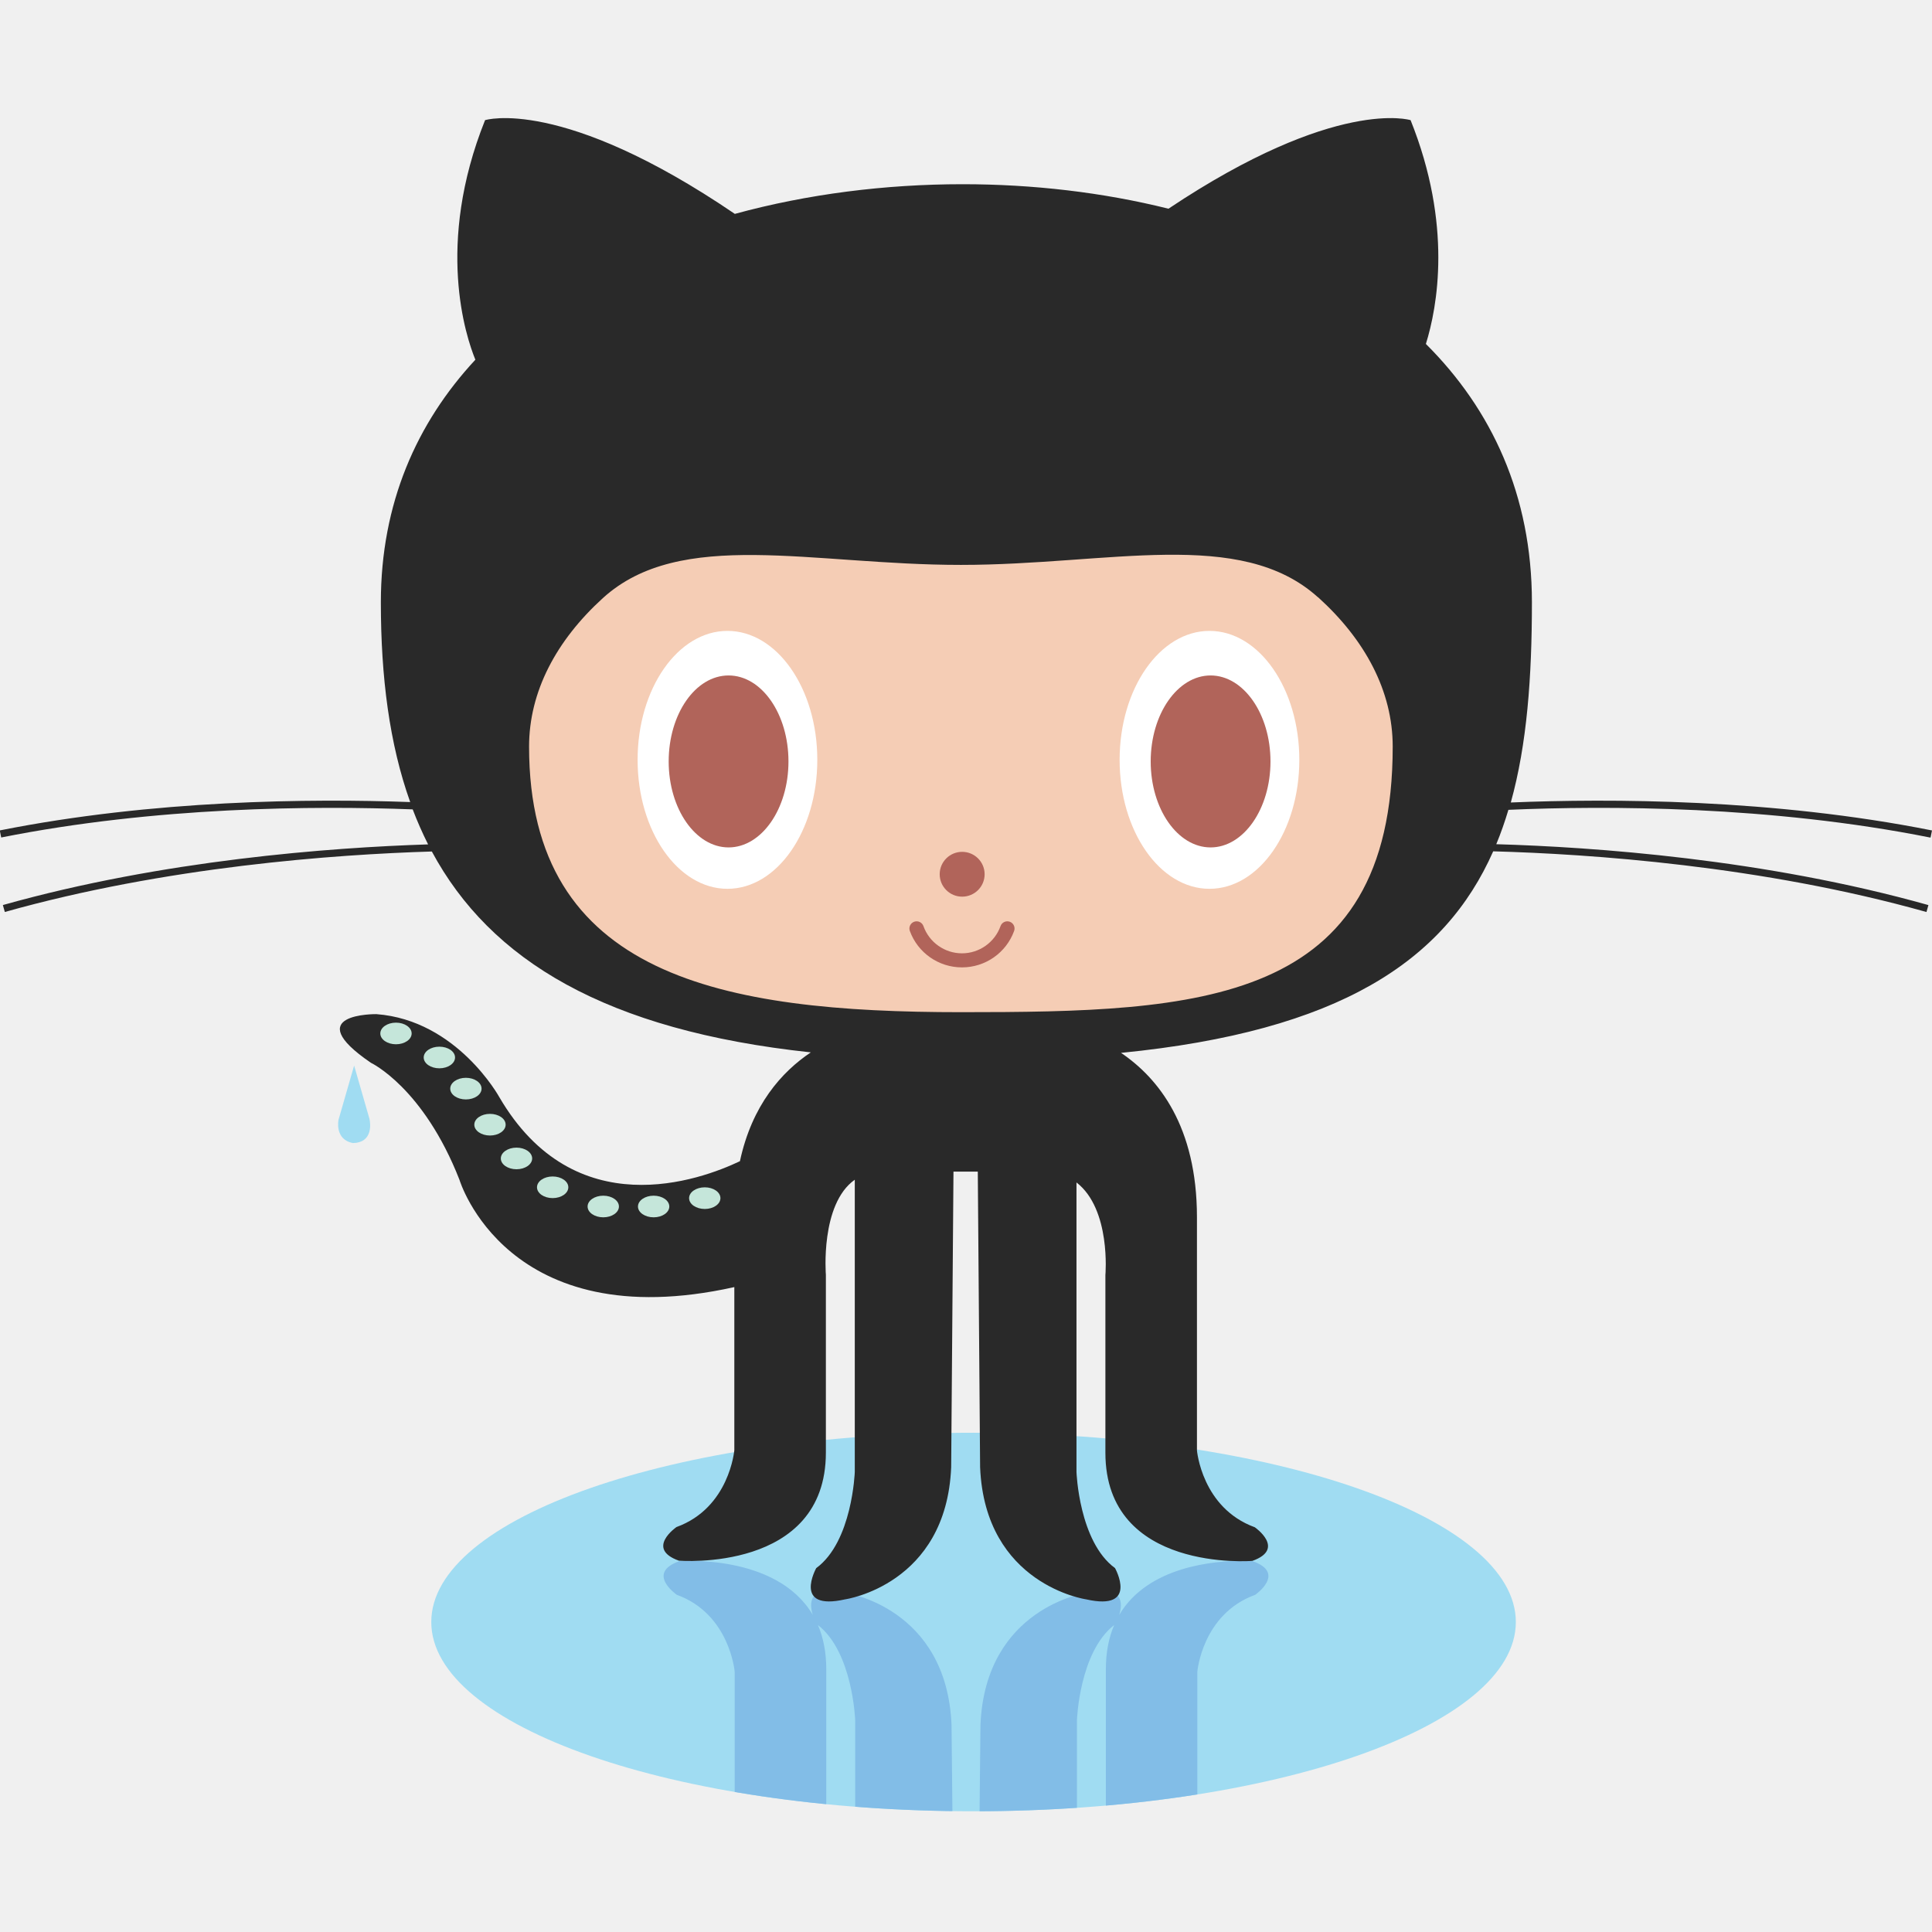
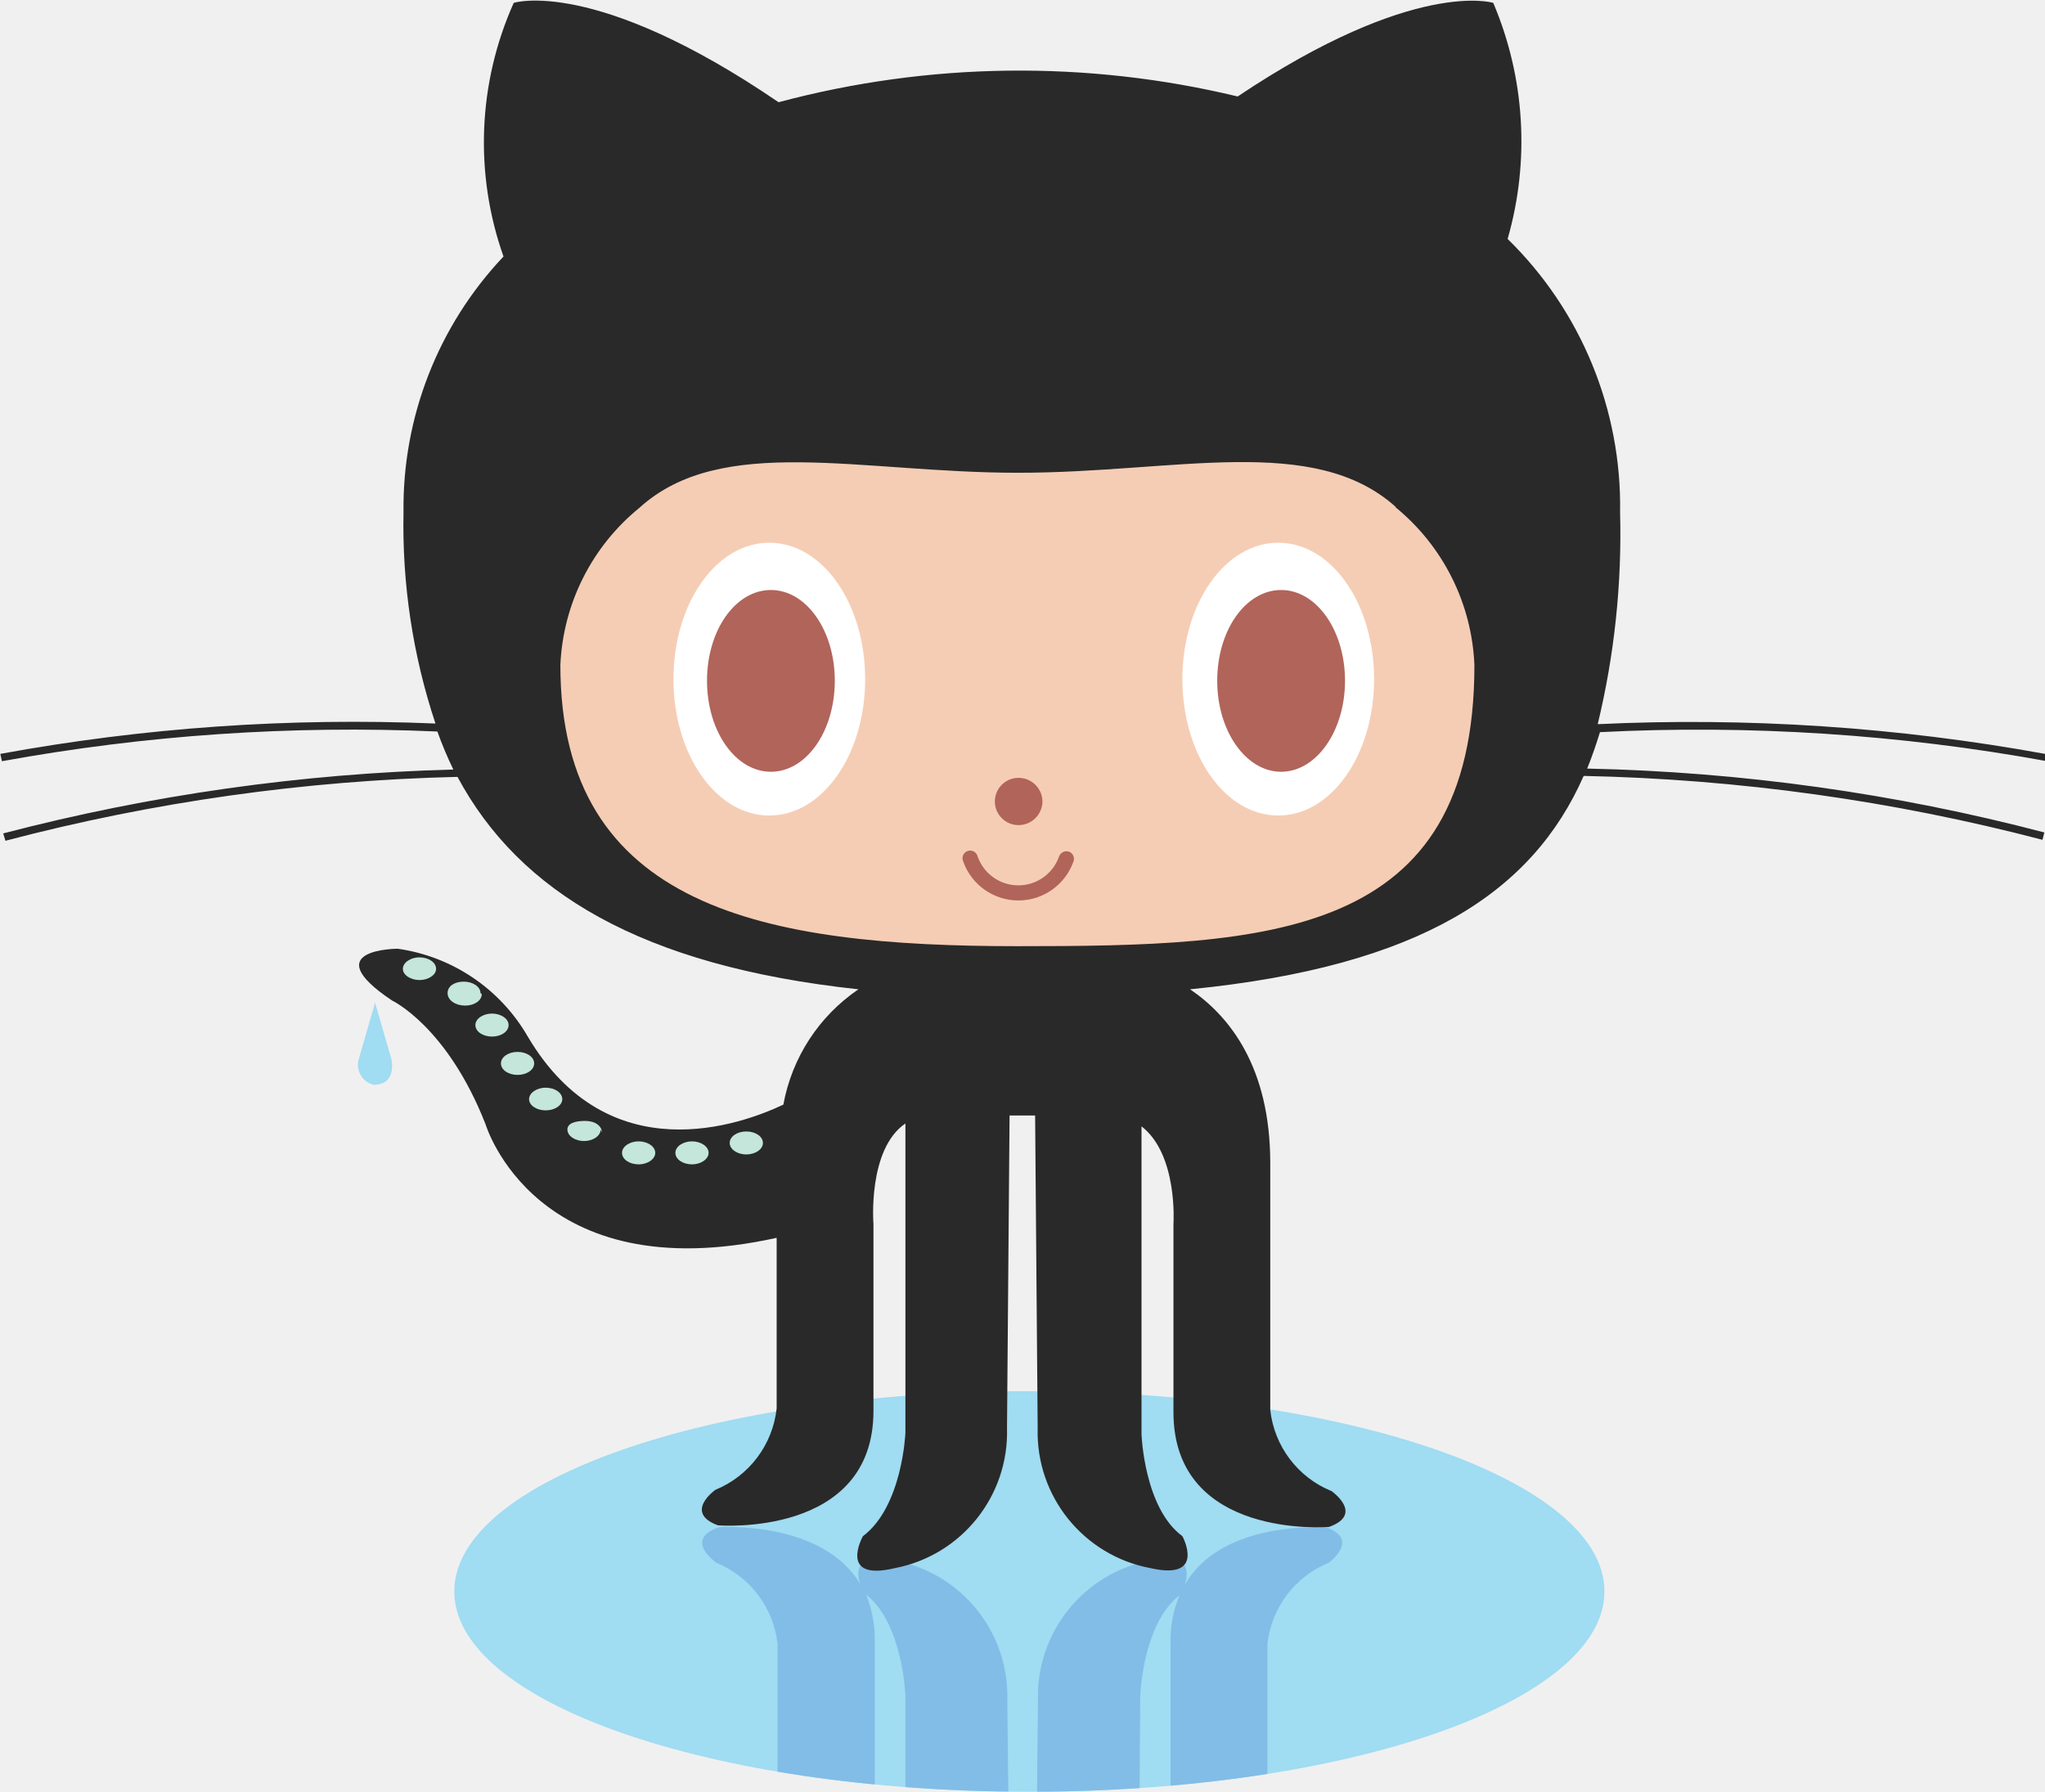
- <svg xmlns="http://www.w3.org/2000/svg" xmlns:xlink="http://www.w3.org/1999/xlink" width="64" height="64" viewBox="0 0 32 32">
+ <svg xmlns="http://www.w3.org/2000/svg" id="Layer_1" data-name="Layer 1" viewBox="0 0 64.01 56.09">
  <defs>
-     <clipPath id="A">
-       <path d="M0 216h216V0H0v216z" />
+     <clipPath id="clip-path" transform="translate(0.01 -3.91)">
+       <rect x="-6.36" y="-3.56" width="77.08" height="76.86" fill="none" />
    </clipPath>
-     <clipPath id="B">
-       <path d="M121.724 55.66c.343 1.114.4 2.832-3.038 2.054 0 0-9.395-1.342-9.843-12.303l-.214-21h-2.258l-.213 21c-.448 10.96-9.842 12.303-9.842 12.303-3.428.778-3.383-.938-3.04-2.052-3.37 5.738-12.394 4.996-12.394 4.996-3.133-1.117-.224-3.13-.224-3.13 4.92-1.788 5.37-7.158 5.37-7.158V35.2l.52-11.728c1.117-5.224 3.874-8.312 6.578-10.13l28.803.033c3.484 2.365 7.047 6.846 7.047 15.307V50.37s.447 5.37 5.37 7.158c0 0 2.906 2.014-.225 3.13 0 0-.382.03-1.017.032-2.455 0-8.7-.47-11.378-5.03M94.53 34.04v16.552c0 1.617-.285 2.977-.773 4.12 3.24-2.526 3.457-8.855 3.457-8.855v-20.66c-3.225 2.282-2.684 8.846-2.684 8.846M117.8 45.86s.217 6.33 3.456 8.855c-.487-1.143-.772-2.503-.772-4.12V34.042s.54-6.1-2.684-8.612v20.43z" />
+     <clipPath id="clip-path-2" transform="translate(0.01 -3.91)">
+       <path d="M37.08,53.5c.12-.4.14-1-1.09-.74a4.33,4.33,0,0,0-3.51,4.38l-.08,7.48h-.8l-.08-7.48A4.33,4.33,0,0,0,28,52.76c-1.22-.27-1.21.34-1.09.73-1.2-2-4.42-1.77-4.42-1.77-1.12.39-.08,1.11-.08,1.11a3.12,3.12,0,0,1,1.92,2.55v5.4L24.52,65a5.56,5.56,0,0,0,2.35,3.6H37.15c1.24-.84,2.51-2.43,2.51-5.44V55.38a3.12,3.12,0,0,1,1.92-2.55s1-.72-.08-1.11h-.36c-.88,0-3.11.16-4.06,1.79m-9.71,7.69V55.3a3.78,3.78,0,0,0-.27-1.47c1.15.9,1.23,3.15,1.23,3.15v7.36c-1.15-.82-1-3.15-1-3.15M35.68,57s.07-2.25,1.23-3.15a3.6,3.6,0,0,0-.28,1.47v5.89s.2,2.17-1,3.06Z" fill="none" />
    </clipPath>
-     <clipPath id="C">
-       <path d="M0 216h216V0H0v216z" />
-     </clipPath>
-     <path id="D" d="M158.542 54.996c0-9.73-22.538-17.617-50.34-17.617s-50.34 7.887-50.34 17.617 22.537 17.62 50.34 17.62 50.34-7.9 50.34-17.62" />
-     <path id="E" d="M75.282 93.676c0-.555-.65-1.006-1.454-1.006s-1.455.45-1.455 1.006.65 1.008 1.455 1.008 1.454-.45 1.454-1.008" />
  </defs>
-   <g transform="matrix(.178423 0 0 -.177923 -3.18057 36.6508)">
-     <g clip-path="url(#C)">
-       <use xlink:href="#D" fill="#a0dcf2" />
-     </g>
-     <g clip-path="url(#B)">
-       <use xlink:href="#D" fill="#82bde7" />
-     </g>
-     <g clip-path="url(#A)">
-       <path d="M50.7 106.8l-1.453-5.063s-.378-1.83 1.346-2.154c1.8.035 1.653 1.72 1.527 2.266l-1.42 4.95z" fill="#a0dcf2" />
-       <path d="M197.042 128.027l.133.658c-14.768 2.953-29.922 2.983-39.1 2.602 1.506 5.426 1.96 11.67 1.96 18.633 0 9.986-3.752 17.975-9.843 24.054 1.065 3.435 2.487 11.066-1.42 20.833 0 0-6.9 2.188-22.476-8.243-6.106 1.526-12.604 2.28-19.112 2.28-7.16 0-14.395-.912-21.143-2.763-16.086 10.975-23.186 8.727-23.186 8.727-4.636-11.6-1.77-20.17-.9-22.302-5.448-5.88-8.774-13.384-8.774-22.585 0-6.947.792-13.178 2.724-18.594-9.247.336-23.85.207-38.1-2.64l.132-.658c14.325 2.865 29.018 2.965 38.2 2.617.425-1.12.9-2.2 1.43-3.26-9.088-.293-24.604-1.45-39.475-5.646l.182-.645c14.988 4.227 30.64 5.356 39.64 5.63 5.43-10.12 16.135-16.658 35.18-18.7-2.704-1.816-5.46-4.904-6.58-10.13-3.683-1.76-15.343-6.062-22.34 5.97 0 0-3.916 7.16-11.412 7.72 0 0-7.27.1-.503-4.53 0 0 4.867-2.293 8.223-10.9 0 0 4.38-14.695 25.512-9.98v-15.18s-.447-5.37-5.37-7.158c0 0-2.908-2.014.224-3.13 0 0 13.645-1.12 13.645 10.065v16.552s-.54 6.565 2.683 8.846V68.963s-.222-6.487-3.578-8.948c0 0-2.237-4.025 2.684-2.908 0 0 9.394 1.342 9.842 12.303l.214 27.513h2.257l.215-27.513c.447-10.96 9.842-12.303 9.842-12.303 4.92-1.117 2.683 2.908 2.683 2.908-3.355 2.46-3.578 8.948-3.578 8.948v26.953c3.223-2.5 2.684-8.612 2.684-8.612V70.752c0-11.184 13.644-10.065 13.644-10.065 3.13 1.117.225 3.13.225 3.13-4.922 1.8-5.37 7.158-5.37 7.158v21.697c0 8.46-3.563 12.942-7.047 15.307 20.3 2.014 30.056 8.572 34.548 18.762 8.896-.244 24.906-1.328 40.22-5.65l.182.645c-15.227 4.295-31.13 5.406-40.117 5.668.426 1.03.797 2.1 1.127 3.2 9.105.4 24.328.385 39.154-2.58" fill="#292929" />
-       <path d="M140.178 150.4c4.375-3.963 6.934-8.75 6.934-13.905 0-24.075-17.948-24.728-40.085-24.728S66.94 115.09 66.94 136.485c0 5.122 2.524 9.878 6.845 13.825 7.206 6.578 19.404 3.095 33.24 3.095 13.782 0 25.934 3.518 33.15-3.015" fill="#f5cdb5" />
-       <path d="M93.697 135.258c0-6.63-3.734-12.006-8.34-12.006s-8.342 5.375-8.342 12.006 3.736 12.004 8.342 12.004 8.34-5.373 8.34-12.004" fill="#fff" />
-       <path d="M91.02 135.107c0-4.42-2.5-8.002-5.56-8.002s-5.56 3.582-5.56 8.002 2.488 8.006 5.56 8.006 5.56-3.584 5.56-8.006" fill="#b1645a" />
-       <path d="M138.443 135.258c0-6.63-3.734-12.006-8.342-12.006s-8.34 5.375-8.34 12.006 3.735 12.004 8.34 12.004 8.342-5.373 8.342-12.004" fill="#fff" />
-       <path d="M135.766 135.107c0-4.42-2.5-8.002-5.56-8.002s-5.56 3.582-5.56 8.002 2.5 8.006 5.56 8.006 5.56-3.584 5.56-8.006m-26.536-10.5c0-1.152-.934-2.086-2.086-2.086s-2.086.934-2.086 2.086.933 2.086 2.086 2.086 2.086-.934 2.086-2.086m-6.945-5.275a.67.67 0 1 0 1.265.447c.536-1.515 1.973-2.533 3.577-2.533s3.04 1.018 3.578 2.533a.67.67 0 1 0 1.264-.447 5.15 5.15 0 0 0-9.684 0" fill="#b1645a" />
-       <g fill="#c5e6da">
-         <path d="M56.04 109.785c0-.557-.652-1.006-1.455-1.006s-1.454.45-1.454 1.006.65 1.008 1.454 1.008 1.455-.45 1.455-1.008m4.028-2.235c0-.557-.652-1.008-1.455-1.008s-1.454.45-1.454 1.008.65 1.006 1.454 1.006 1.455-.45 1.455-1.006m2.462-2.9c0-.555-.65-1.006-1.455-1.006s-1.453.45-1.453 1.006.65 1.008 1.453 1.008 1.455-.45 1.455-1.008m2.235-3.357c0-.557-.65-1.008-1.453-1.008s-1.455.45-1.455 1.008.65 1.008 1.455 1.008 1.453-.45 1.453-1.008m2.462-3.143c0-.555-.65-1.006-1.454-1.006s-1.455.45-1.455 1.006.652 1.008 1.455 1.008 1.454-.45 1.454-1.008m3.357-2.683c0-.557-.65-1.008-1.455-1.008s-1.453.45-1.453 1.008.65 1.006 1.453 1.006 1.455-.45 1.455-1.006" />
-         <use xlink:href="#E" />
-         <use xlink:href="#E" x="4.676" />
-         <path d="M84.704 94.455c0-.557-.65-1.008-1.454-1.008s-1.455.45-1.455 1.008.65 1.008 1.455 1.008 1.454-.45 1.454-1.008" />
-       </g>
-     </g>
+   <g clip-path="url(#clip-path)">
+     <path id="D" d="M50.21,53.73c0,3.46-8,6.27-18,6.27s-18-2.81-18-6.27,8-6.27,18-6.27,18,2.81,18,6.27" transform="translate(0.01 -3.91)" fill="#a0dcf2" />
+   </g>
+   <g clip-path="url(#clip-path-2)">
+     <path d="M50.21,53.73c0,3.46-8,6.27-18,6.27s-18-2.81-18-6.27,8-6.27,18-6.27,18,2.81,18,6.27" transform="translate(0.01 -3.91)" fill="#82bde7" />
+   </g>
+   <g clip-path="url(#clip-path)">
+     <path d="M11.73,35.3l-.52,1.8a.64.64,0,0,0,.48.77c.65,0,.59-.62.55-.81l-.51-1.76Z" transform="translate(0.01 -3.91)" fill="#a0dcf2" />
+     <path d="M64,27.74l0-.23a61.82,61.82,0,0,0-14-.93,25.37,25.37,0,0,0,.7-6.63,11.7,11.7,0,0,0-3.52-8.56A11.08,11.08,0,0,0,46.73,4s-2.46-.78-8,2.93a29.2,29.2,0,0,0-14.37.18C18.6,3.18,16.07,4,16.07,4a10.69,10.69,0,0,0-.32,7.94,11.44,11.44,0,0,0-3.13,8,19.71,19.71,0,0,0,1,6.62A61.25,61.25,0,0,0,0,27.51l.05.23a61,61,0,0,1,13.63-.93A12,12,0,0,0,14.18,28,62.21,62.21,0,0,0,.09,30l.07.23a61.3,61.3,0,0,1,14.15-2c1.93,3.6,5.75,5.92,12.55,6.65a5.57,5.57,0,0,0-2.35,3.61c-1.31.62-5.47,2.15-8-2.13a5.61,5.61,0,0,0-4.07-2.75s-2.6,0-.18,1.62c0,0,1.73.81,2.93,3.88,0,0,1.56,5.22,9.11,3.55V48a3.12,3.12,0,0,1-1.92,2.55s-1,.71.08,1.11c0,0,4.87.4,4.87-3.58V42.23s-.19-2.34,1-3.15v9.68S28.24,51.07,27,52c0,0-.8,1.43,1,1a4.33,4.33,0,0,0,3.51-4.38l.08-9.79h.8l.08,9.79A4.33,4.33,0,0,0,36,53c1.76.4,1-1,1-1-1.2-.88-1.28-3.19-1.28-3.19V39.17c1.15.89,1,3.06,1,3.06v5.89c0,4,4.87,3.59,4.87,3.59,1.11-.4.08-1.12.08-1.12a3.11,3.11,0,0,1-1.92-2.54V40.32c0-3-1.27-4.6-2.51-5.44,7.24-.72,10.72-3.05,12.32-6.68a61.85,61.85,0,0,1,14.36,2l.06-.23a61.62,61.62,0,0,0-14.31-2c.15-.37.28-.75.4-1.14a60.77,60.77,0,0,1,14,.91" transform="translate(0.01 -3.91)" fill="#292929" />
+     <path d="M43.66,19.78a6.74,6.74,0,0,1,2.48,4.95c0,8.57-6.41,8.8-14.31,8.8s-14.3-1.18-14.3-8.8A6.72,6.72,0,0,1,20,19.81c2.57-2.34,6.92-1.1,11.86-1.1s9.25-1.25,11.83,1.08" transform="translate(0.01 -3.91)" fill="#f5cdb5" />
+     <path d="M27.07,25.17c0,2.36-1.33,4.27-3,4.27s-3-1.91-3-4.27,1.33-4.27,3-4.27,3,1.91,3,4.27" transform="translate(0.01 -3.91)" fill="#fff" />
+     <path d="M26.12,25.22c0,1.58-.89,2.85-2,2.85s-2-1.27-2-2.85.89-2.84,2-2.84,2,1.27,2,2.84" transform="translate(0.01 -3.91)" fill="#b1645a" />
+     <path d="M43,25.17c0,2.36-1.33,4.27-3,4.27s-3-1.91-3-4.27,1.33-4.27,3-4.27,3,1.91,3,4.27" transform="translate(0.01 -3.91)" fill="#fff" />
+     <path d="M42.09,25.22c0,1.58-.9,2.85-2,2.85s-2-1.27-2-2.85.89-2.84,2-2.84,2,1.27,2,2.84M32.62,29a.75.75,0,0,1-.75.74.74.74,0,1,1,0-1.48.75.75,0,0,1,.75.74m-2.48,1.88a.24.24,0,1,1,.45-.16,1.35,1.35,0,0,0,2.55,0,.25.25,0,0,1,.31-.15.24.24,0,0,1,.14.31,1.83,1.83,0,0,1-3.45,0" transform="translate(0.01 -3.91)" fill="#b1645a" />
+     <path d="M13.64,34.24c0,.19-.24.35-.52.35s-.52-.16-.52-.35.23-.36.52-.36.52.16.52.36m1.43.79c0,.2-.23.36-.52.36S14,35.23,14,35s.23-.36.51-.36.52.16.52.36m.88,1c0,.2-.23.36-.52.36s-.52-.16-.52-.36.24-.36.52-.36.52.16.52.36m.8,1.2c0,.2-.23.36-.52.36s-.52-.16-.52-.36.23-.36.52-.36.52.16.52.36m.88,1.12c0,.19-.23.35-.52.35s-.52-.16-.52-.35.23-.36.52-.36.52.16.52.36m1.2.95c0,.2-.24.36-.52.36s-.52-.16-.52-.36S18,39,18.31,39s.52.16.52.36" transform="translate(0.01 -3.91)" fill="#c5e6da" />
+     <path id="E" d="M20.5,40c0,.19-.23.36-.52.36s-.52-.16-.52-.36.24-.36.52-.36.52.16.52.36" transform="translate(0.01 -3.91)" fill="#c5e6da" />
+     <path d="M22.17,40c0,.19-.23.36-.52.36s-.52-.16-.52-.36.24-.36.52-.36.52.16.52.36" transform="translate(0.01 -3.91)" fill="#c5e6da" />
+     <path d="M23.87,39.69c0,.2-.24.36-.52.36s-.52-.16-.52-.36.23-.36.52-.36.52.16.52.36" transform="translate(0.01 -3.91)" fill="#c5e6da" />
  </g>
</svg>
